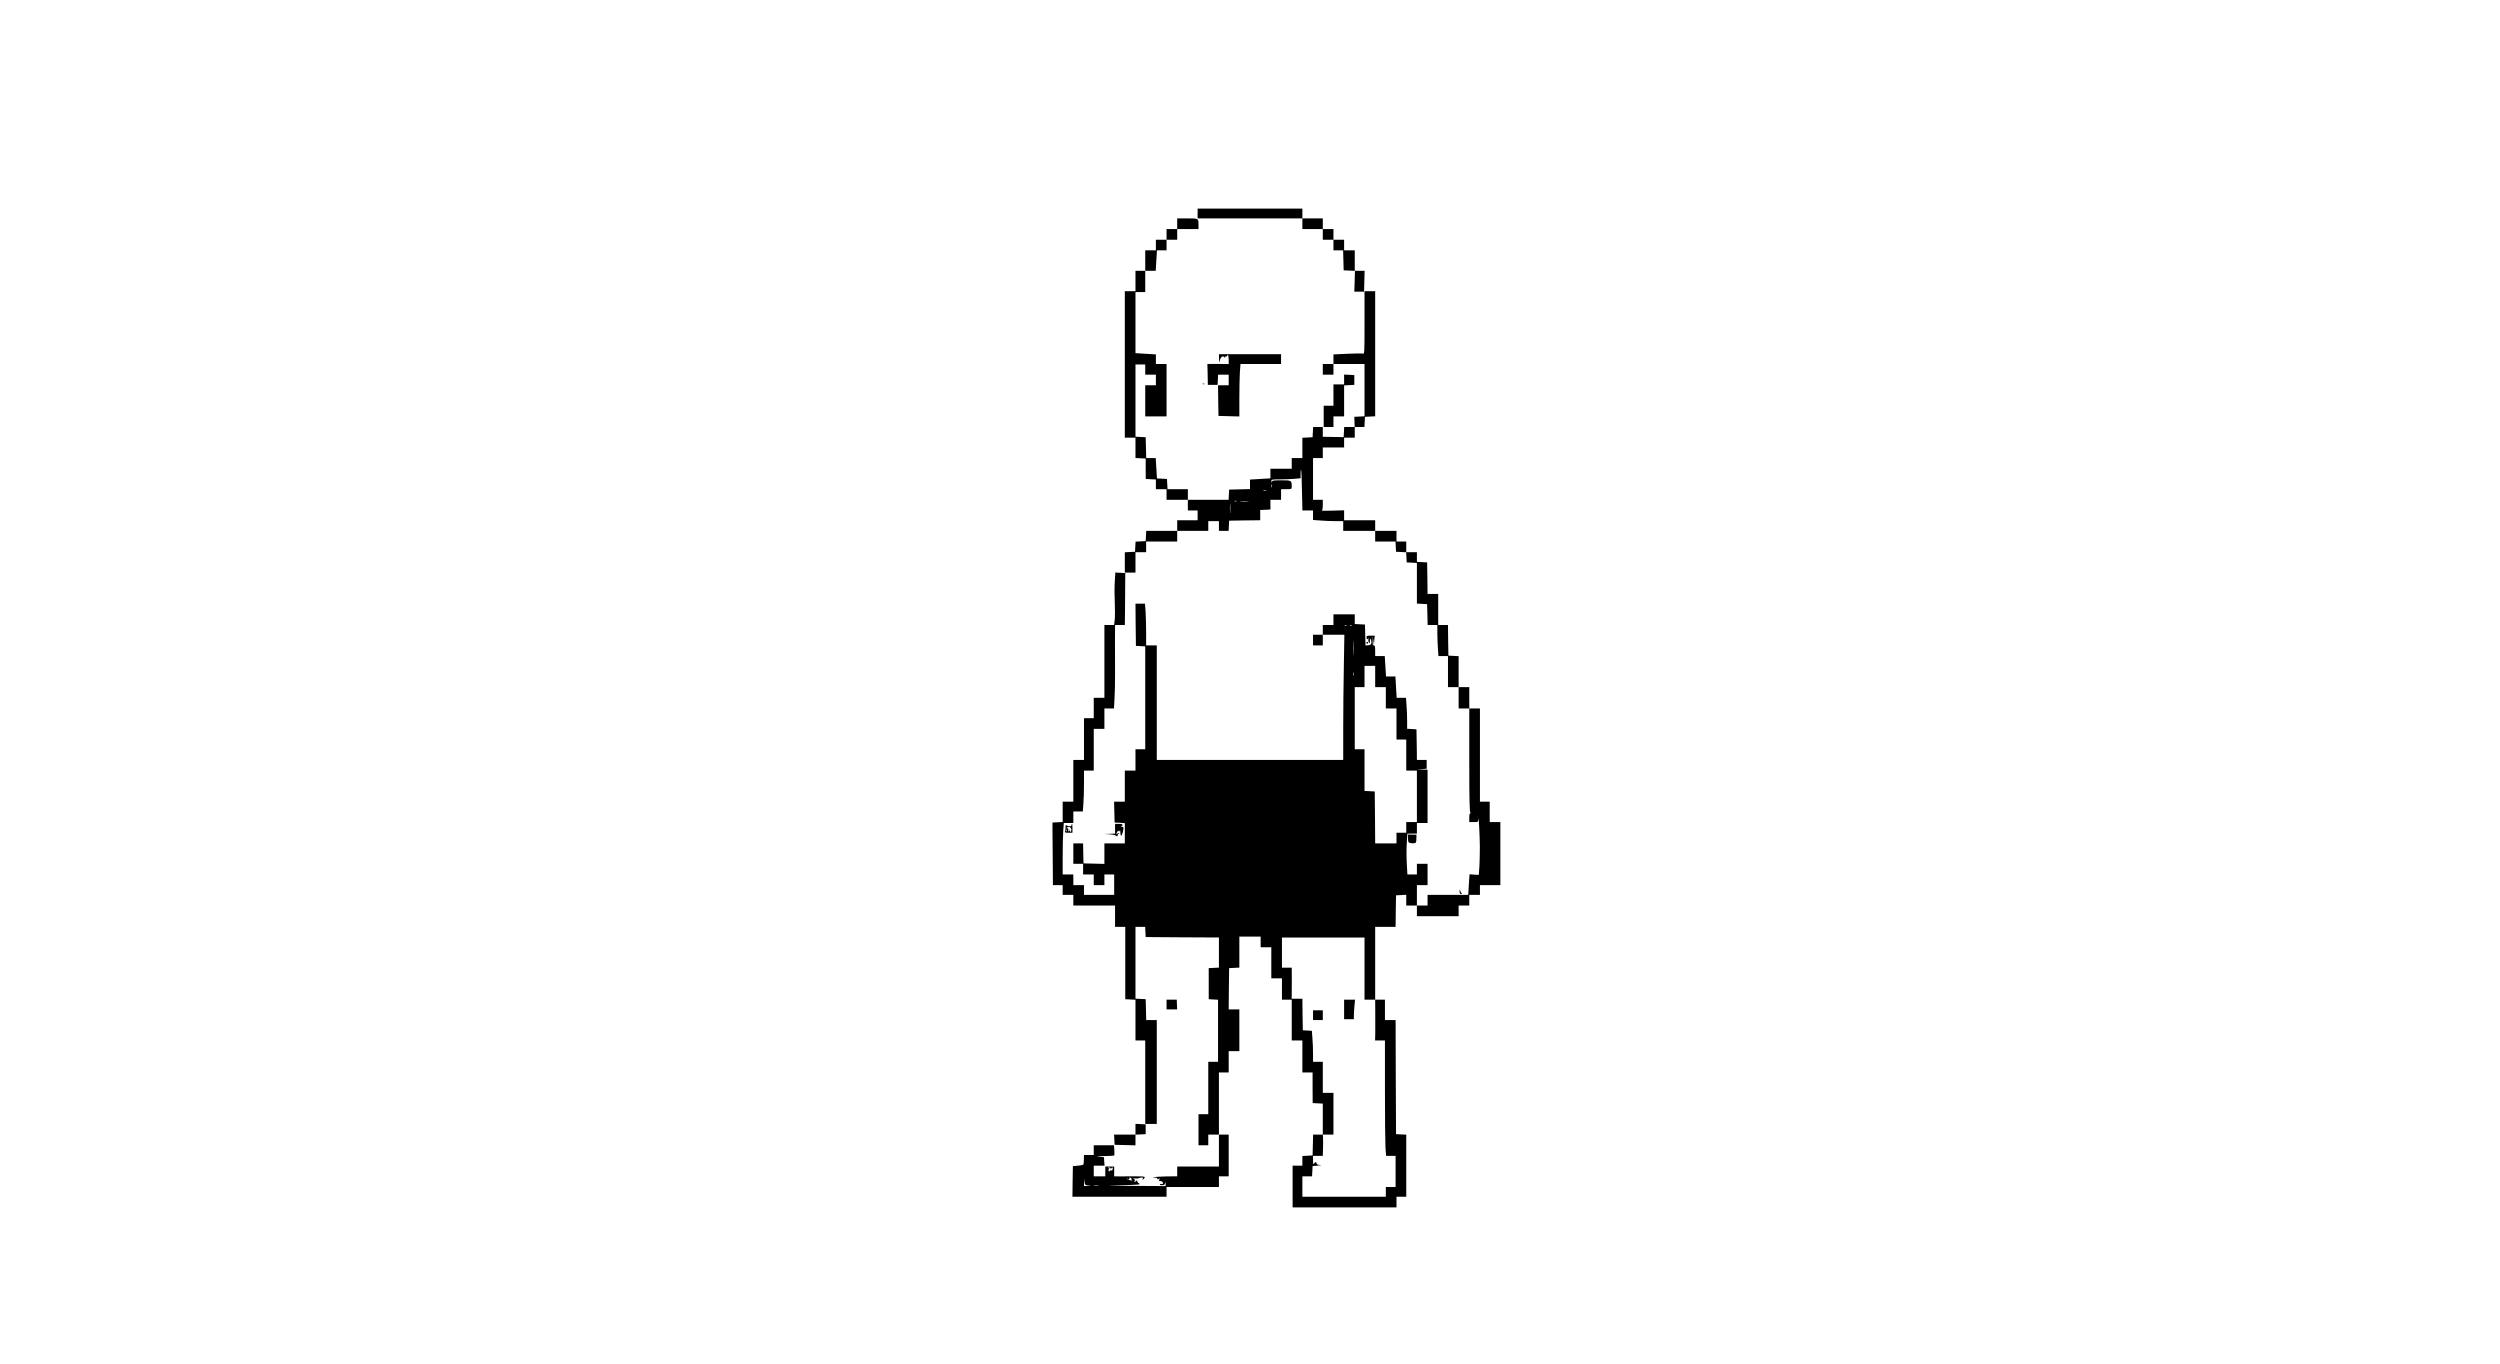
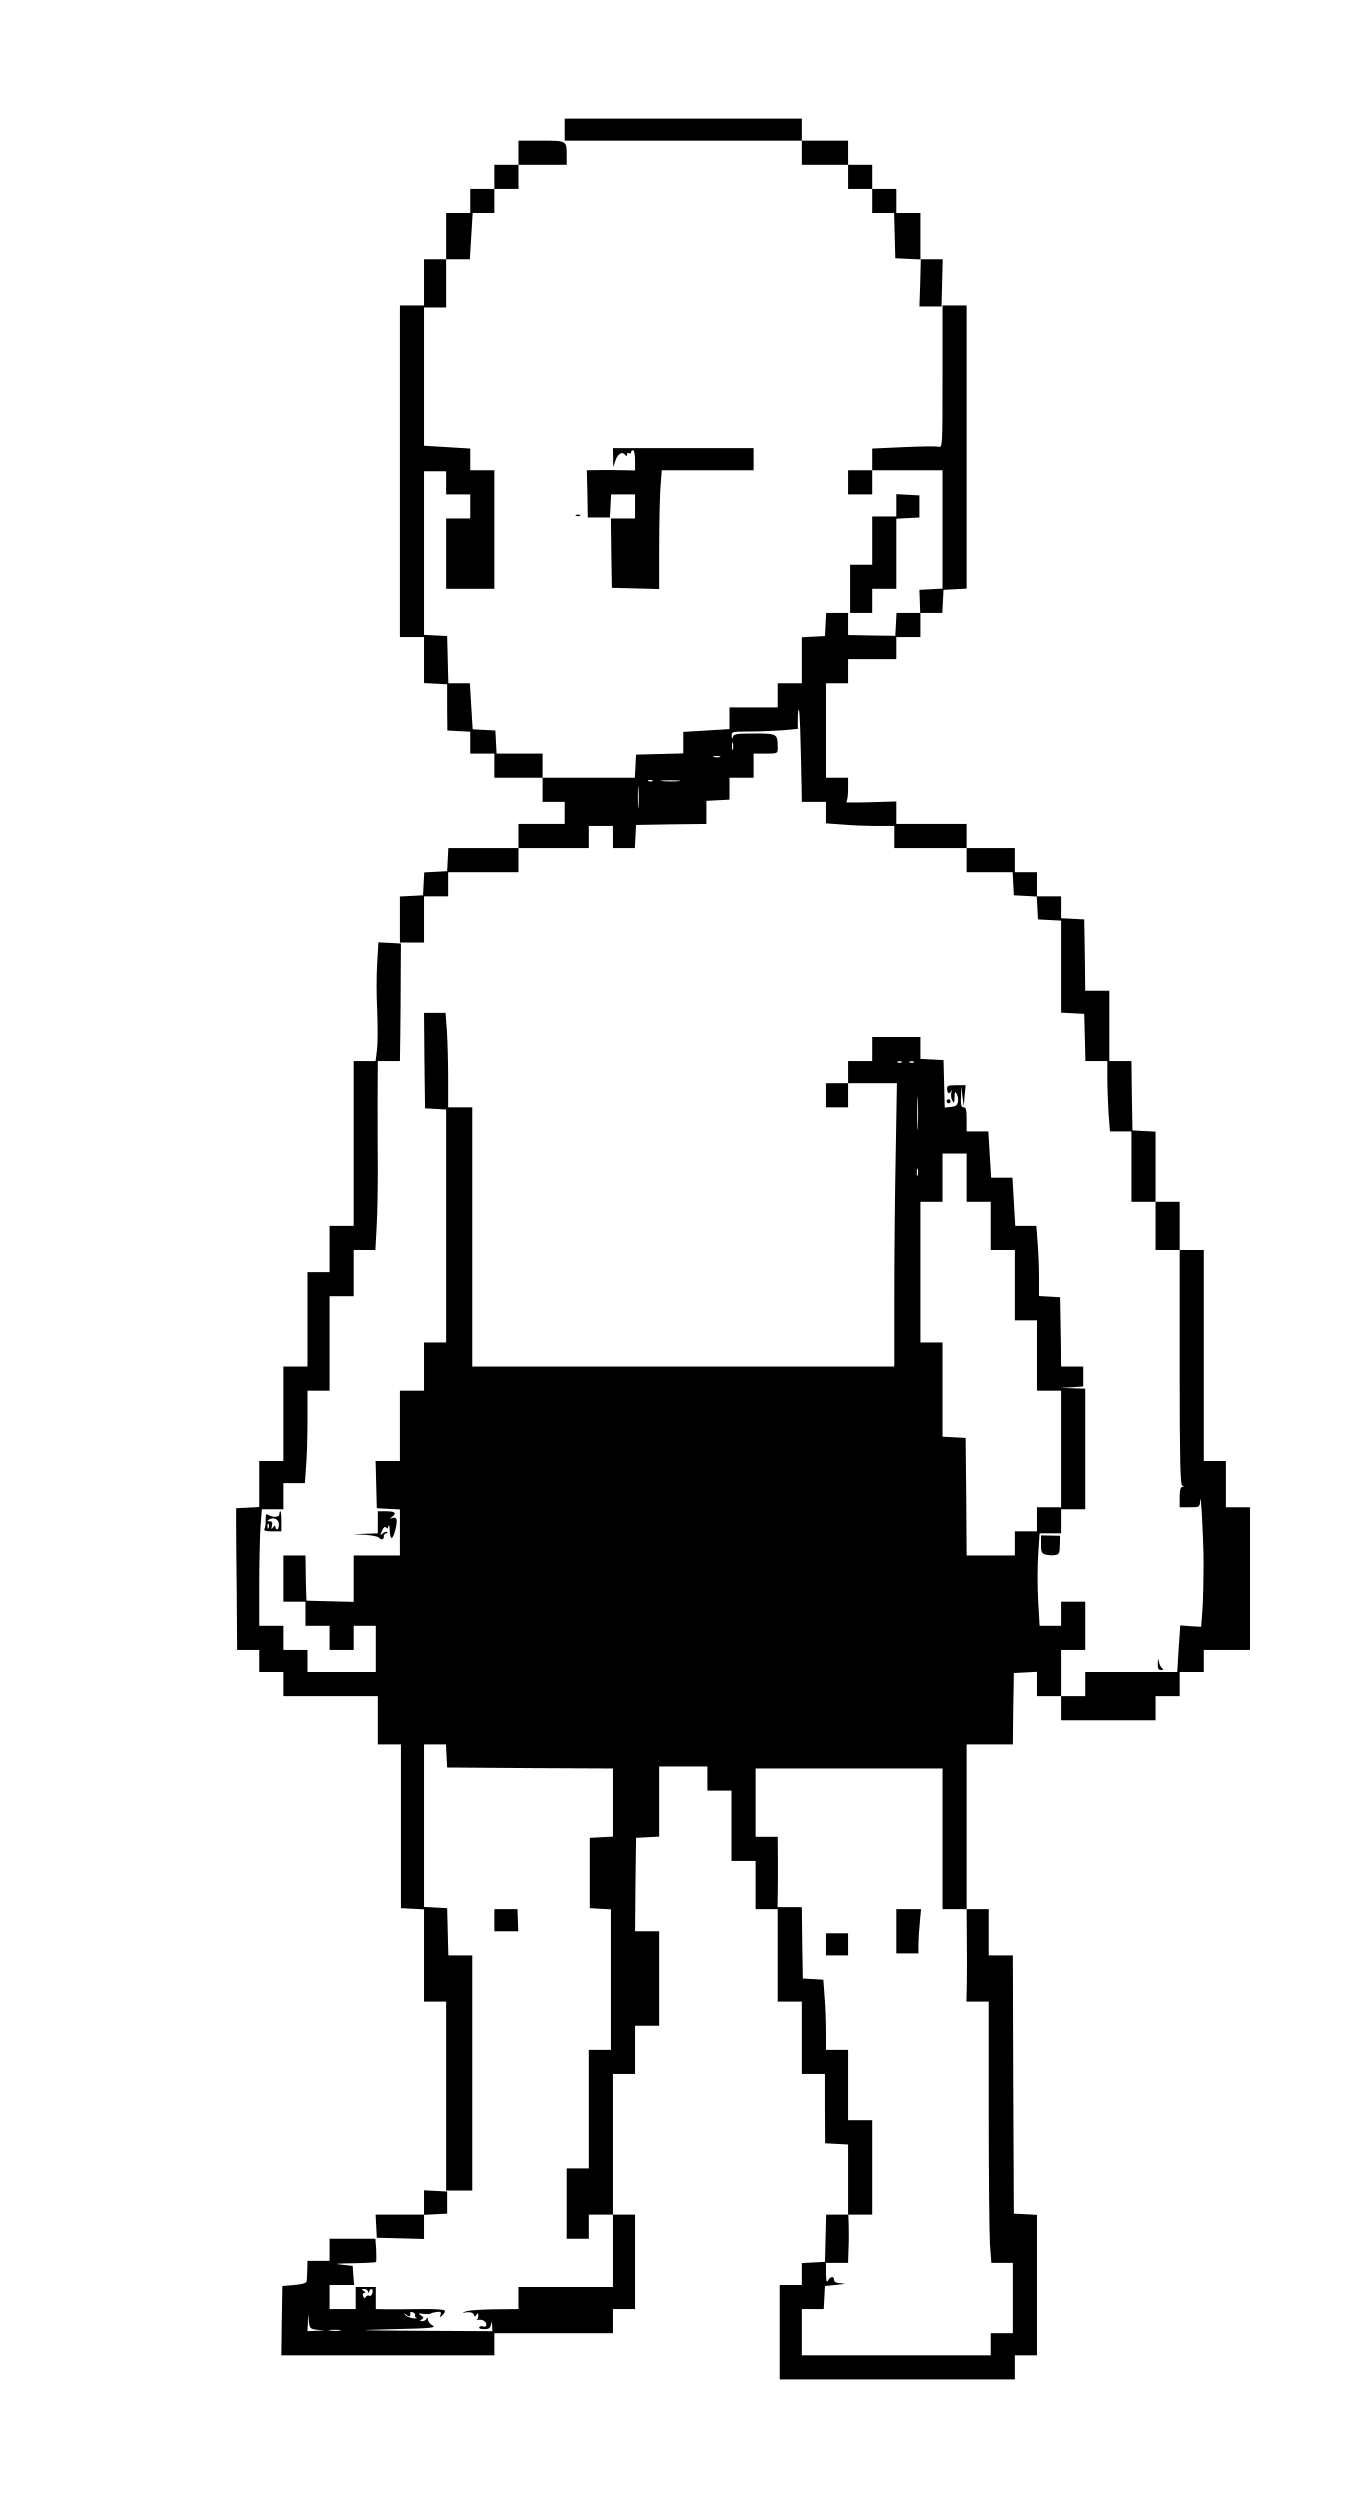
- <svg xmlns="http://www.w3.org/2000/svg" version="1.0" width="2816pt" height="1536pt" viewBox="0 0 2816 1536" preserveAspectRatio="xMidYMid meet">
+ <svg xmlns="http://www.w3.org/2000/svg" version="1.0" width="680" height="1244" viewBox="1068 176 680 1244" preserveAspectRatio="xMidYMid meet">
  <g transform="translate(0,1536) scale(0.1,-0.1)" fill="#000000" stroke="none">
    <path d="M13490 12955 l0 -55 590 0 590 0 0 -60 0 -60 115 0 115 0 0 -60 0 -60 60 0 60 0 0 -60 0 -60 55 0 54 0 3 -112 3 -113 64 -3 63 -3 -3 -117 -4 -117 55 0 55 0 3 118 3 117 -56 0 -55 0 0 115 0 115 -60 0 -60 0 0 60 0 60 -60 0 -60 0 0 60 0 60 -60 0 -60 0 0 60 0 60 -115 0 -115 0 0 55 0 55 -590 0 -590 0 0 -55z" />
    <path d="M13260 12840 l0 -60 -60 0 -60 0 0 -60 0 -60 -60 0 -60 0 0 -60 0 -60 -60 0 -60 0 0 -115 0 -115 -55 0 -55 0 0 -115 0 -115 -60 0 -60 0 0 -825 0 -825 60 0 60 0 0 -115 0 -114 58 -3 57 -3 0 -115 1 -115 57 -3 57 -3 0 -54 0 -55 60 0 60 0 0 -60 0 -60 120 0 120 0 0 -60 0 -60 55 0 55 0 0 -55 0 -55 -115 0 -115 0 0 -60 0 -60 -175 0 -174 0 -3 -57 -3 -58 -57 -3 -57 -3 -3 -57 -3 -57 -57 -3 -58 -3 0 -114 0 -115 60 0 60 0 0 115 0 115 60 0 60 0 0 60 0 60 175 0 175 0 0 60 0 60 175 0 175 0 0 55 0 55 60 0 60 0 0 -55 0 -55 55 0 54 0 3 58 3 57 175 3 175 2 0 58 0 57 58 3 57 3 0 54 0 55 60 0 60 0 0 60 0 60 60 0 c59 0 60 1 60 28 0 71 -2 72 -115 72 -90 0 -104 -2 -108 -17 -4 -14 -5 -12 -6 5 -1 21 2 22 87 22 49 0 123 3 165 6 l77 7 0 50 c0 28 2 48 5 45 5 -5 8 -103 14 -390 l1 -68 60 0 60 0 0 -54 0 -53 83 -6 c45 -4 121 -7 170 -7 l87 0 0 -55 0 -55 180 0 180 0 0 -60 0 -60 115 0 114 0 3 -57 3 -58 57 -3 57 -3 3 -57 3 -57 58 -3 57 -3 0 -229 0 -229 58 -3 57 -3 3 -117 3 -118 54 0 55 0 0 -83 c0 -46 3 -125 6 -175 l7 -92 53 0 54 0 0 -175 0 -175 60 0 60 0 0 -120 0 -120 60 0 60 0 0 -584 c0 -458 3 -585 13 -589 10 -4 10 -6 0 -6 -9 -1 -13 -18 -13 -51 l0 -50 50 0 c49 0 50 0 52 33 3 57 16 -174 17 -308 0 -71 -2 -173 -5 -225 l-7 -95 -52 3 -52 4 -8 -116 -7 -116 -229 0 -229 0 0 -60 0 -60 -60 0 -60 0 0 115 0 115 60 0 60 0 0 120 0 120 -60 0 -60 0 0 -60 0 -60 -54 0 -53 0 -7 124 c-4 68 -4 171 0 230 l7 106 53 0 54 0 0 60 0 60 60 0 60 0 0 300 0 300 -62 2 -63 2 58 3 57 4 0 49 0 50 -55 0 -55 0 -1 118 c-1 64 -2 142 -3 172 l-1 55 -52 3 -53 3 0 92 c0 51 -3 129 -7 175 l-6 82 -52 0 -53 0 -7 120 -7 120 -53 0 -53 0 -7 115 -7 115 -54 0 -54 0 0 60 c0 47 -3 60 -15 60 -12 0 -15 12 -13 53 l1 52 6 -50 7 -50 4 53 5 52 -47 0 c-41 0 -47 -3 -45 -20 1 -23 12 -26 21 -7 3 6 3 2 0 -10 -3 -13 -1 -31 5 -40 9 -15 10 -12 11 17 0 28 3 31 10 18 6 -9 9 -27 7 -40 -3 -18 -11 -24 -35 -26 l-31 -3 -3 118 -3 118 -57 3 -58 3 0 54 0 55 -120 0 -120 0 0 -60 0 -60 -60 0 -60 0 0 -55 0 -55 -55 0 -55 0 0 -60 0 -60 55 0 55 0 0 60 0 60 122 0 121 0 -6 -352 c-4 -194 -7 -512 -7 -705 l0 -353 -1050 0 -1050 0 0 645 0 645 -60 0 -60 0 0 143 c0 79 -3 185 -6 235 l-7 92 -54 0 -53 0 2 -237 3 -238 53 -3 52 -3 0 -580 0 -579 -55 0 -55 0 0 -120 0 -120 -60 0 -60 0 0 -175 0 -175 -60 0 -61 0 3 -117 3 -118 58 -3 57 -3 0 -114 0 -115 -115 0 -115 0 0 -115 0 -116 -117 3 -118 3 -2 55 c-1 30 -2 81 -2 113 l-1 57 -55 0 -55 0 0 -115 0 -115 55 0 55 0 0 -60 0 -60 60 0 60 0 0 -60 0 -60 60 0 60 0 0 60 0 60 55 0 55 0 0 -115 0 -115 -170 0 -170 0 0 55 0 55 -60 0 -60 0 0 60 0 60 -60 0 -60 0 0 198 c0 110 3 240 6 290 l7 92 53 0 54 0 0 65 0 65 54 0 53 0 6 83 c4 45 7 148 7 230 l0 147 55 0 55 0 0 235 0 235 60 0 60 0 0 115 0 115 54 0 54 0 6 113 c4 61 6 189 6 282 -1 94 -1 254 -1 358 l1 187 55 0 55 0 2 138 c1 75 2 207 2 292 l1 155 -56 3 -56 3 -6 -103 c-4 -57 -4 -164 0 -239 3 -74 3 -161 -1 -192 l-7 -57 -55 0 -54 0 0 -410 0 -410 -60 0 -60 0 0 -115 0 -115 -55 0 -55 0 0 -235 0 -235 -60 0 -60 0 0 -235 0 -235 -60 0 -60 0 0 -115 0 -114 -57 -3 -58 -3 0 -65 c0 -36 1 -194 3 -352 l2 -288 55 0 55 0 0 -55 0 -55 60 0 60 0 0 -60 0 -60 235 0 235 0 0 -120 0 -120 58 0 57 0 0 -407 0 -408 58 -3 57 -3 0 -229 0 -230 55 0 55 0 0 -470 0 -470 65 0 65 0 0 585 0 585 -60 0 -59 0 -3 118 -3 117 -57 3 -58 3 0 404 0 405 55 0 54 0 3 -57 3 -58 413 -3 412 -2 0 -170 0 -169 -57 -3 -58 -3 0 -175 0 -175 53 -3 52 -3 0 -350 0 -349 -55 0 -55 0 0 -295 0 -295 -55 0 -55 0 0 -175 0 -175 55 0 55 0 0 60 0 60 60 0 60 0 0 -180 0 -180 -235 0 -235 0 0 -55 0 -55 -117 -1 c-65 -1 -129 -5 -143 -10 -24 -8 -24 -9 3 -5 18 2 31 -2 34 -11 5 -12 7 -12 14 -1 7 10 9 9 9 -4 0 -9 -3 -18 -7 -21 -5 -2 -2 -2 5 -1 20 5 42 -7 42 -23 0 -9 -6 -13 -15 -10 -8 4 -17 2 -20 -3 -4 -6 7 -10 24 -10 23 0 31 5 34 23 4 19 4 18 6 -5 l1 -28 -357 2 c-332 2 -342 3 -138 8 186 4 217 7 198 18 -13 7 -23 20 -24 30 0 10 -3 12 -6 5 -2 -7 -12 -13 -21 -13 -14 0 -14 2 -3 9 11 7 10 11 -5 20 -16 10 -14 11 13 7 17 -2 34 -1 37 2 3 3 17 6 30 8 19 2 23 -1 18 -14 -5 -14 -4 -15 10 -2 9 8 14 19 11 23 -3 5 -55 8 -116 7 -62 -1 -138 -1 -169 -1 l-58 1 0 55 0 55 -50 0 -50 0 0 -55 0 -55 -65 0 -65 0 0 60 0 60 61 0 61 0 -4 48 -3 47 -55 6 c-42 4 -28 6 56 7 61 1 113 4 115 6 2 2 2 29 1 60 l-4 56 -114 0 -114 0 0 -55 0 -55 -55 0 -55 0 -1 -45 c-1 -25 -2 -51 -3 -57 -1 -8 -23 -15 -61 -18 l-60 -5 -3 -173 -2 -172 530 0 530 0 0 55 0 55 295 0 295 0 0 60 0 60 55 0 55 0 0 235 0 235 -55 0 -55 0 0 350 0 350 55 0 55 0 0 120 0 120 60 0 60 0 0 235 0 235 -60 0 -60 0 2 233 3 232 58 3 57 3 0 174 0 175 120 0 120 0 0 -60 0 -60 60 0 60 0 0 -175 0 -175 60 0 60 0 0 -120 0 -120 55 0 55 0 0 -230 0 -230 60 0 60 0 0 -180 0 -180 58 0 57 0 0 -173 1 -172 57 -3 57 -3 0 -174 0 -175 -55 0 -54 0 -3 -118 -3 -117 -57 -3 -58 -3 0 -54 0 -55 -55 0 -55 0 0 -235 0 -235 585 0 585 0 0 60 0 60 55 0 55 0 0 350 0 349 -57 3 -58 3 -3 642 -2 643 -60 0 -60 0 0 115 0 115 -55 0 -55 0 0 410 0 410 115 0 115 0 2 178 3 177 58 3 57 3 0 -61 0 -60 60 0 60 0 0 -60 0 -60 235 0 235 0 0 60 0 60 60 0 60 0 0 60 0 60 60 0 60 0 0 55 0 55 115 0 115 0 0 355 0 355 -60 0 -60 0 0 115 0 115 -55 0 -55 0 0 153 c0 83 0 320 0 525 l0 372 -60 0 -60 0 0 120 0 120 -60 0 -60 0 0 175 0 174 -57 3 -58 3 -3 173 -2 172 -55 0 -55 0 0 175 0 175 -60 0 -60 0 -2 178 -3 177 -57 3 -58 3 0 54 0 55 -60 0 -60 0 0 60 0 60 -55 0 -55 0 0 60 0 60 -120 0 -120 0 0 60 0 60 -175 0 -175 0 0 56 0 56 -130 -4 c-72 -2 -126 -1 -120 0 5 2 10 30 10 63 l0 59 -55 0 -55 0 0 235 0 235 55 0 55 0 0 60 0 60 120 0 120 0 0 55 0 55 60 0 60 0 0 60 0 60 55 0 54 0 3 58 3 57 58 3 57 3 0 704 0 705 -60 0 -60 0 0 -354 c0 -350 0 -354 -20 -349 -11 3 -90 2 -175 -2 l-155 -7 0 -54 0 -54 -60 0 -60 0 0 -60 0 -60 60 0 60 0 0 60 0 60 175 0 175 0 0 -295 0 -294 -57 -3 -58 -3 2 -57 2 -58 -59 0 -59 0 -3 -57 -3 -57 -55 1 c-30 0 -83 1 -117 2 l-63 1 0 55 0 55 -55 0 -54 0 -3 -57 -3 -58 -57 -3 -58 -3 0 -114 0 -115 -60 0 -60 0 0 -60 0 -60 -120 0 -120 0 0 -54 0 -54 -115 -7 -115 -7 0 -54 0 -53 -117 -3 -118 -3 -3 -57 -3 -58 -229 0 -230 0 0 60 0 60 -115 0 -114 0 -3 58 -3 57 -57 3 -56 3 -7 114 -7 115 -54 0 -53 0 -3 118 -3 117 -57 3 -58 3 0 407 0 407 55 0 55 0 0 -57 0 -58 60 0 60 0 0 -60 0 -60 -60 0 -60 0 0 -175 0 -175 120 0 120 0 0 295 0 295 -60 0 -60 0 0 54 0 54 -115 7 -115 7 0 344 0 344 55 0 55 0 0 120 0 120 59 0 59 0 7 115 7 115 54 0 54 0 0 60 0 60 60 0 60 0 0 60 0 60 120 0 120 0 0 44 c0 77 2 76 -126 76 l-114 0 0 -60z m1067 -2967 c-3 -10 -5 -4 -5 12 0 17 2 24 5 18 2 -7 2 -21 0 -30z m-64 -40 c-7 -2 -21 -2 -30 0 -10 3 -4 5 12 5 17 0 24 -2 18 -5z m-406 -246 c-2 -23 -3 -1 -3 48 0 50 1 68 3 42 2 -26 2 -67 0 -90z m70 127 c-3 -3 -12 -4 -19 -1 -8 3 -5 6 6 6 11 1 17 -2 13 -5z m131 -1 c-21 -2 -57 -2 -80 0 -24 2 -7 4 37 4 44 0 63 -2 43 -4z m1109 -1399 c-3 -3 -12 -4 -19 -1 -8 3 -5 6 6 6 11 1 17 -2 13 -5z m60 0 c-3 -3 -12 -4 -19 -1 -8 3 -5 6 6 6 11 1 17 -2 13 -5z m20 -321 c-2 -38 -3 -7 -3 67 0 74 1 105 3 68 2 -38 2 -98 0 -135z m243 -253 l0 -120 60 0 60 0 0 -120 0 -120 60 0 60 0 0 -175 0 -175 55 0 55 0 0 -175 0 -175 60 0 60 0 0 -290 0 -290 -60 0 -60 0 0 -60 0 -60 -55 0 -55 0 0 -60 0 -60 -120 0 -120 0 -2 293 -3 292 -57 3 -58 3 0 234 0 235 -55 0 -55 0 0 350 0 350 55 0 55 0 0 120 0 120 60 0 60 0 0 -120z m-243 13 c-3 -10 -5 -4 -5 12 0 17 2 24 5 18 2 -7 2 -21 0 -30z m123 -3303 l0 -350 60 0 60 0 1 -142 c1 -79 1 -182 0 -230 l-2 -88 56 0 55 0 0 -558 c0 -308 3 -600 6 -650 l7 -92 53 0 54 0 0 -175 0 -175 -55 0 -55 0 0 -55 0 -55 -470 0 -470 0 0 115 0 115 55 0 54 0 3 57 3 58 60 6 c42 4 49 6 23 7 -26 1 -38 7 -38 17 0 20 -17 19 -29 -2 -8 -14 -10 -6 -11 35 l0 52 55 0 55 0 2 68 c2 37 2 91 1 120 l-2 52 60 0 59 0 0 235 0 235 -60 0 -60 0 0 175 0 175 -55 0 -55 0 0 93 c0 50 -3 129 -7 174 l-6 82 -51 3 -51 3 -3 178 -2 177 -61 0 -60 0 1 53 c1 28 1 107 1 175 l-1 122 -55 0 -55 0 0 170 0 170 465 0 465 0 0 -350z m-2859 -2252 c0 -10 2 -10 6 0 8 20 22 14 16 -8 -3 -11 -10 -17 -15 -14 -6 4 -14 1 -18 -6 -5 -8 -9 -7 -13 4 -4 9 -1 16 6 16 8 0 6 4 -3 10 -13 8 -12 10 3 10 9 0 17 -6 18 -12z m234 -118 c-3 -5 1 -10 7 -13 7 -3 0 -4 -15 -3 -15 2 -33 9 -40 16 -10 12 -9 12 6 1 15 -12 21 -9 18 11 0 4 6 5 14 2 8 -4 13 -10 10 -14z m-487 -73 l37 -4 -42 -1 -43 -2 2 43 1 42 4 -37 c4 -34 7 -37 41 -41z m115 -4 c-13 -2 -35 -2 -50 0 -16 2 -5 4 22 4 28 0 40 -2 28 -4z" />
    <path d="M15140 3990 l0 -110 55 0 55 0 0 43 c0 23 3 72 7 110 l6 67 -62 0 -61 0 0 -110z" />
    <path d="M14790 3925 l0 -55 55 0 55 0 0 55 0 55 -55 0 -55 0 0 -55z" />
    <path d="M13731 11323 l0 -48 12 35 c12 34 35 46 49 25 5 -6 8 -5 8 3 0 7 5 10 10 7 6 -3 10 -1 10 4 0 6 5 11 10 11 6 0 10 -23 10 -51 l0 -50 -52 1 c-29 1 -83 1 -120 1 l-68 -1 3 -117 2 -118 55 0 55 0 3 58 3 57 59 0 60 0 0 -60 0 -60 -60 0 -60 0 2 -172 3 -173 118 -3 117 -3 0 204 c0 112 3 245 6 295 l7 92 228 0 229 0 0 55 0 55 -350 0 -350 0 1 -47z" />
    <path d="M15140 11085 l0 -55 -60 0 -60 0 0 -120 0 -120 -55 0 -55 0 0 -120 0 -120 55 0 55 0 0 60 0 60 60 0 60 0 0 175 0 174 58 3 57 3 0 55 0 55 -57 3 -58 3 0 -56z" />
    <path d="M13548 11033 c7 -3 16 -2 19 1 4 3 -2 6 -13 5 -11 0 -14 -3 -6 -6z" />
    <path d="M15390 8120 c0 -5 5 -10 10 -10 6 0 10 5 10 10 0 6 -4 10 -10 10 -5 0 -10 -4 -10 -10z" />
    <path d="M12070 6065 c0 -16 -33 -17 -57 -2 -9 6 -12 -2 -11 -26 1 -19 -2 -39 -6 -45 -5 -9 6 -12 38 -12 l46 0 0 50 c0 28 -2 50 -5 50 -3 0 -5 -7 -5 -15z m-2 -51 c0 -13 -4 -24 -9 -24 -5 0 -9 6 -9 13 0 8 -4 7 -11 -3 -9 -12 -10 -11 -6 8 4 16 1 22 -11 22 -14 0 -14 2 -3 9 23 14 49 1 49 -25z m-51 -16 c-3 -8 -6 -5 -6 6 -1 11 2 17 5 13 3 -3 4 -12 1 -19z" />
    <path d="M12560 6025 l0 -55 -62 -2 -63 -2 60 -3 c33 -2 64 -8 70 -14 14 -14 25 -11 25 6 0 8 5 15 12 15 6 0 8 3 5 6 -4 4 -14 1 -22 -6 -14 -12 -15 -11 -4 14 8 17 15 22 20 15 5 -8 9 -6 12 7 3 11 5 3 6 -17 2 -54 14 -56 28 -3 13 53 9 68 -16 60 -14 -5 -14 -4 1 7 24 19 13 27 -34 27 l-38 0 0 -55z" />
    <path d="M15860 5915 c0 -39 3 -45 24 -51 13 -3 34 -4 46 -2 20 3 23 9 24 49 l1 47 -47 1 -48 1 0 -45z" />
    <path d="M16441 5323 c-1 -25 3 -33 17 -33 11 0 13 3 6 8 -7 4 -14 18 -17 32 -4 21 -4 20 -6 -7z" />
    <path d="M13140 4045 l0 -55 60 0 59 0 -2 55 -2 55 -57 0 -58 0 0 -55z" />
    <path d="M12790 2640 l0 -60 -120 0 -121 0 3 -57 3 -58 118 -3 117 -3 0 60 0 60 58 3 57 3 0 55 0 55 -57 3 -58 3 0 -61z" />
  </g>
</svg>
